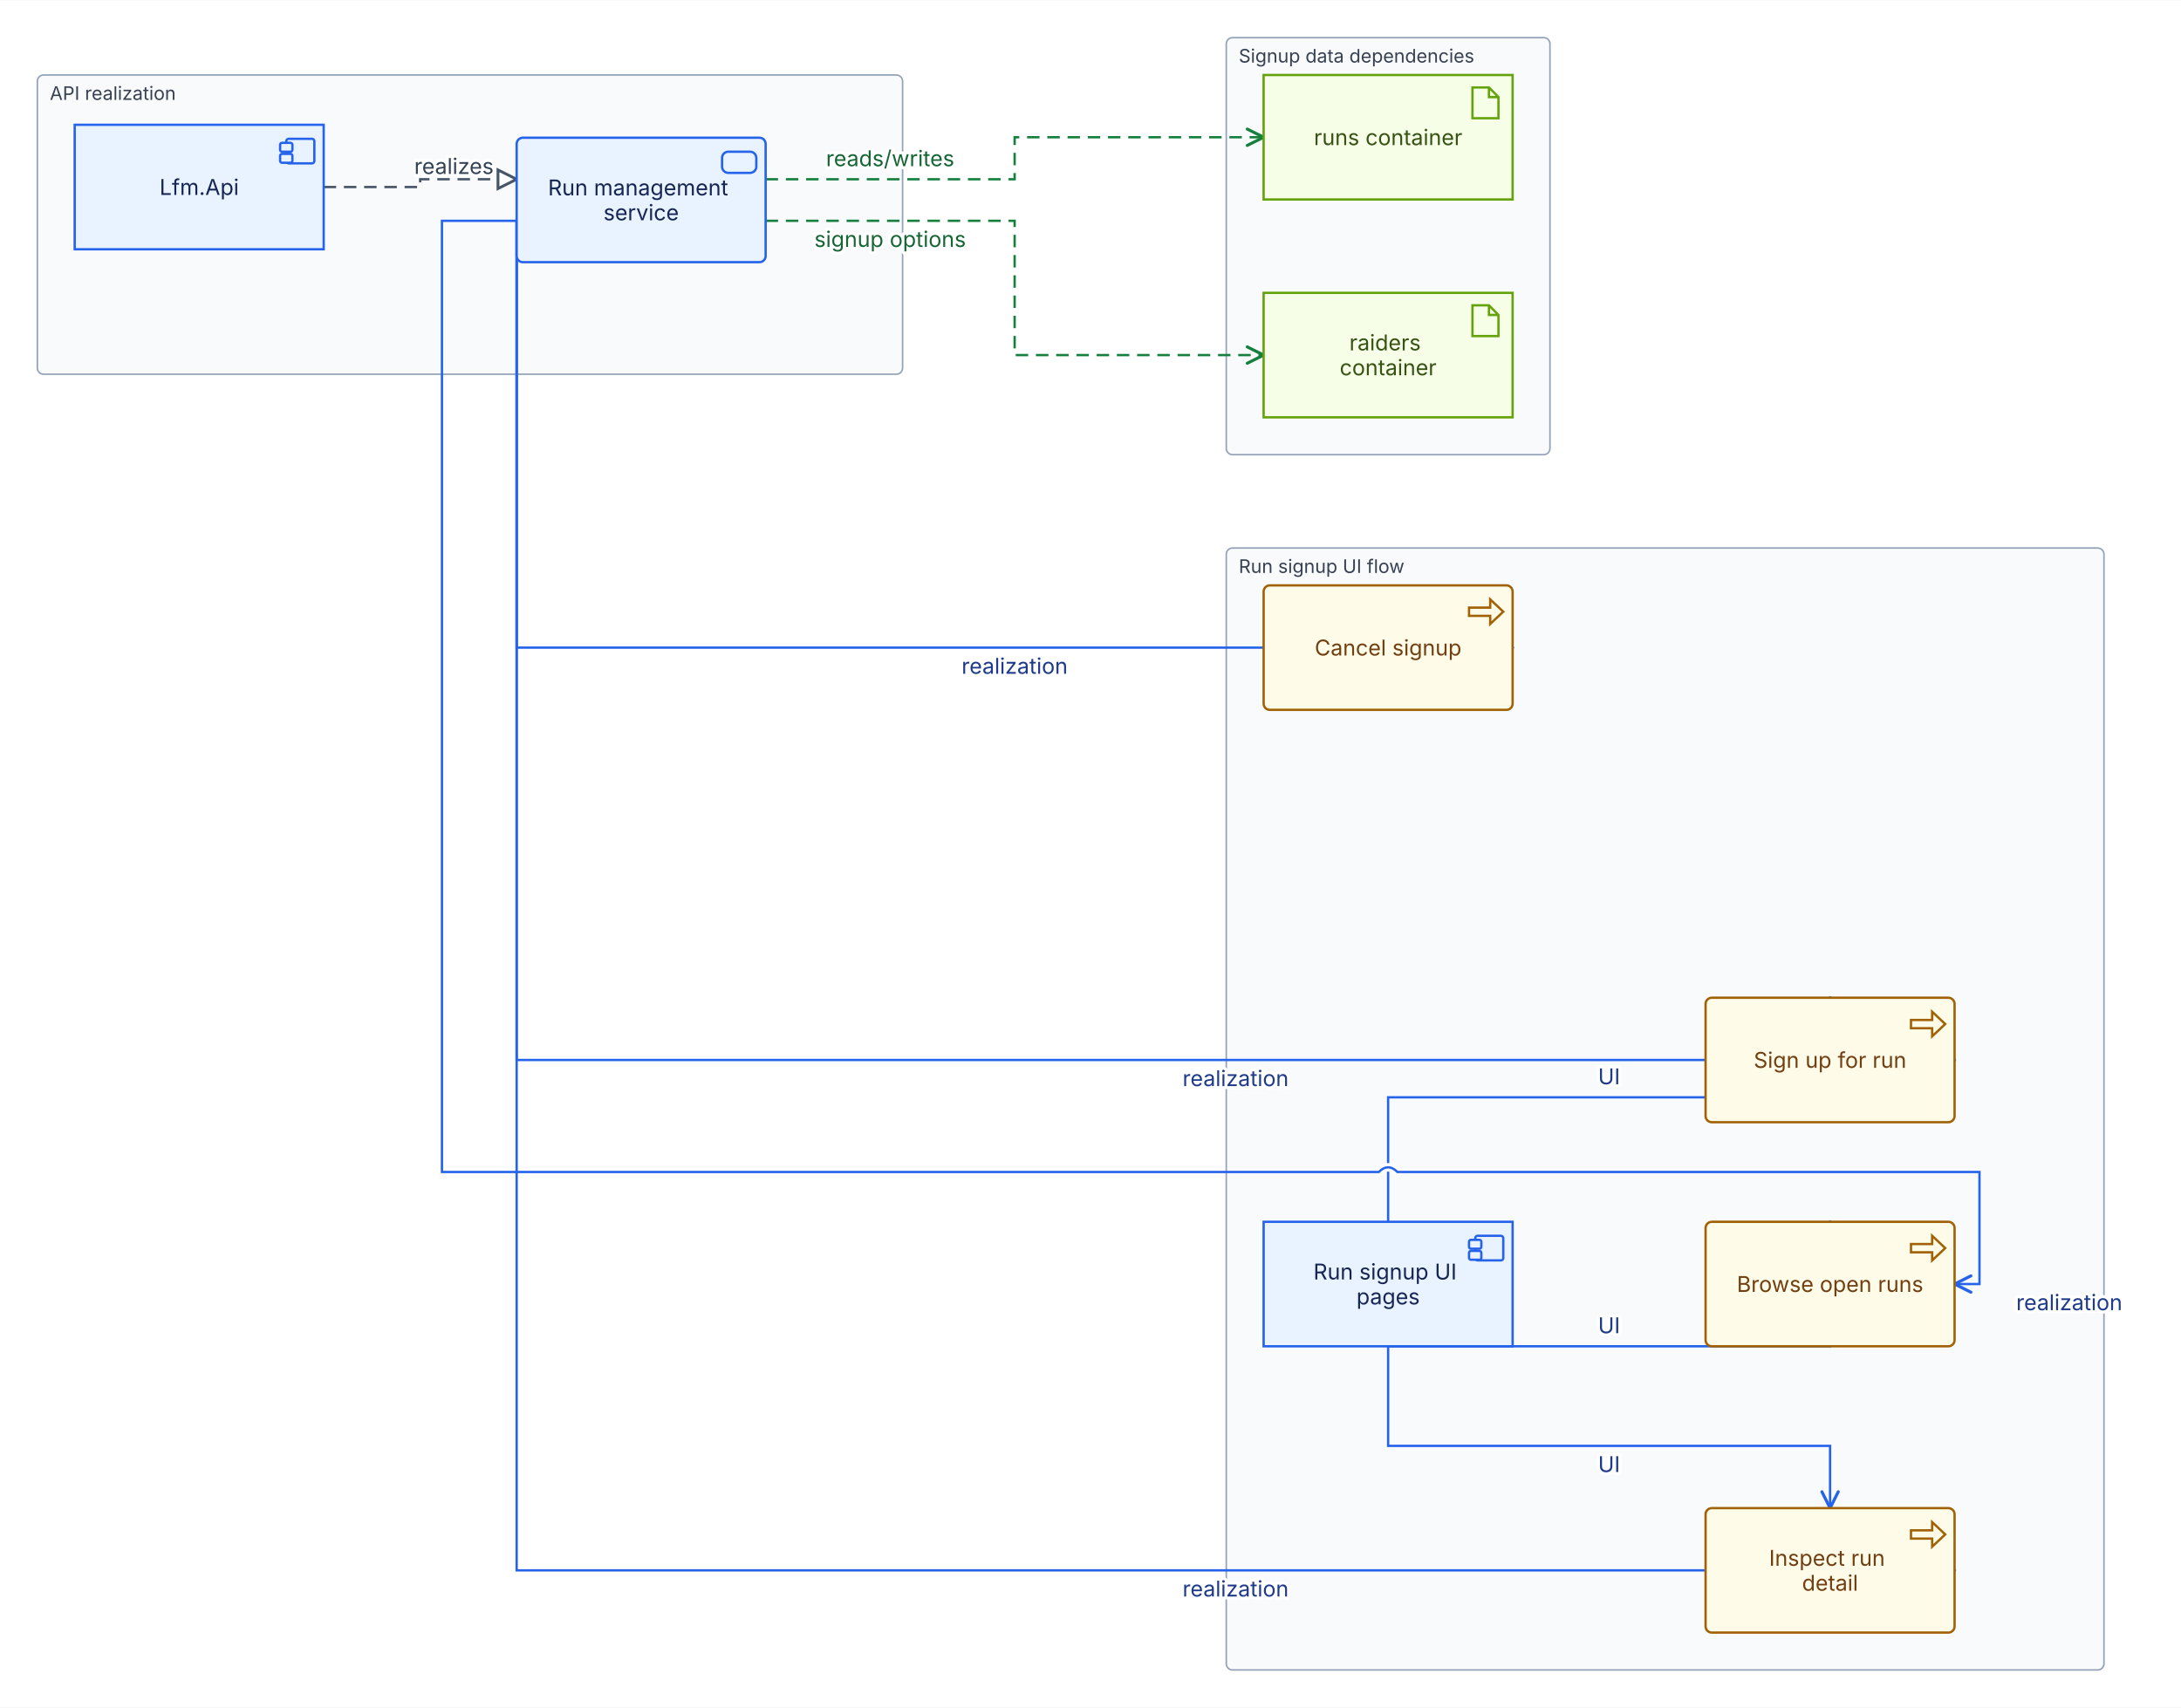
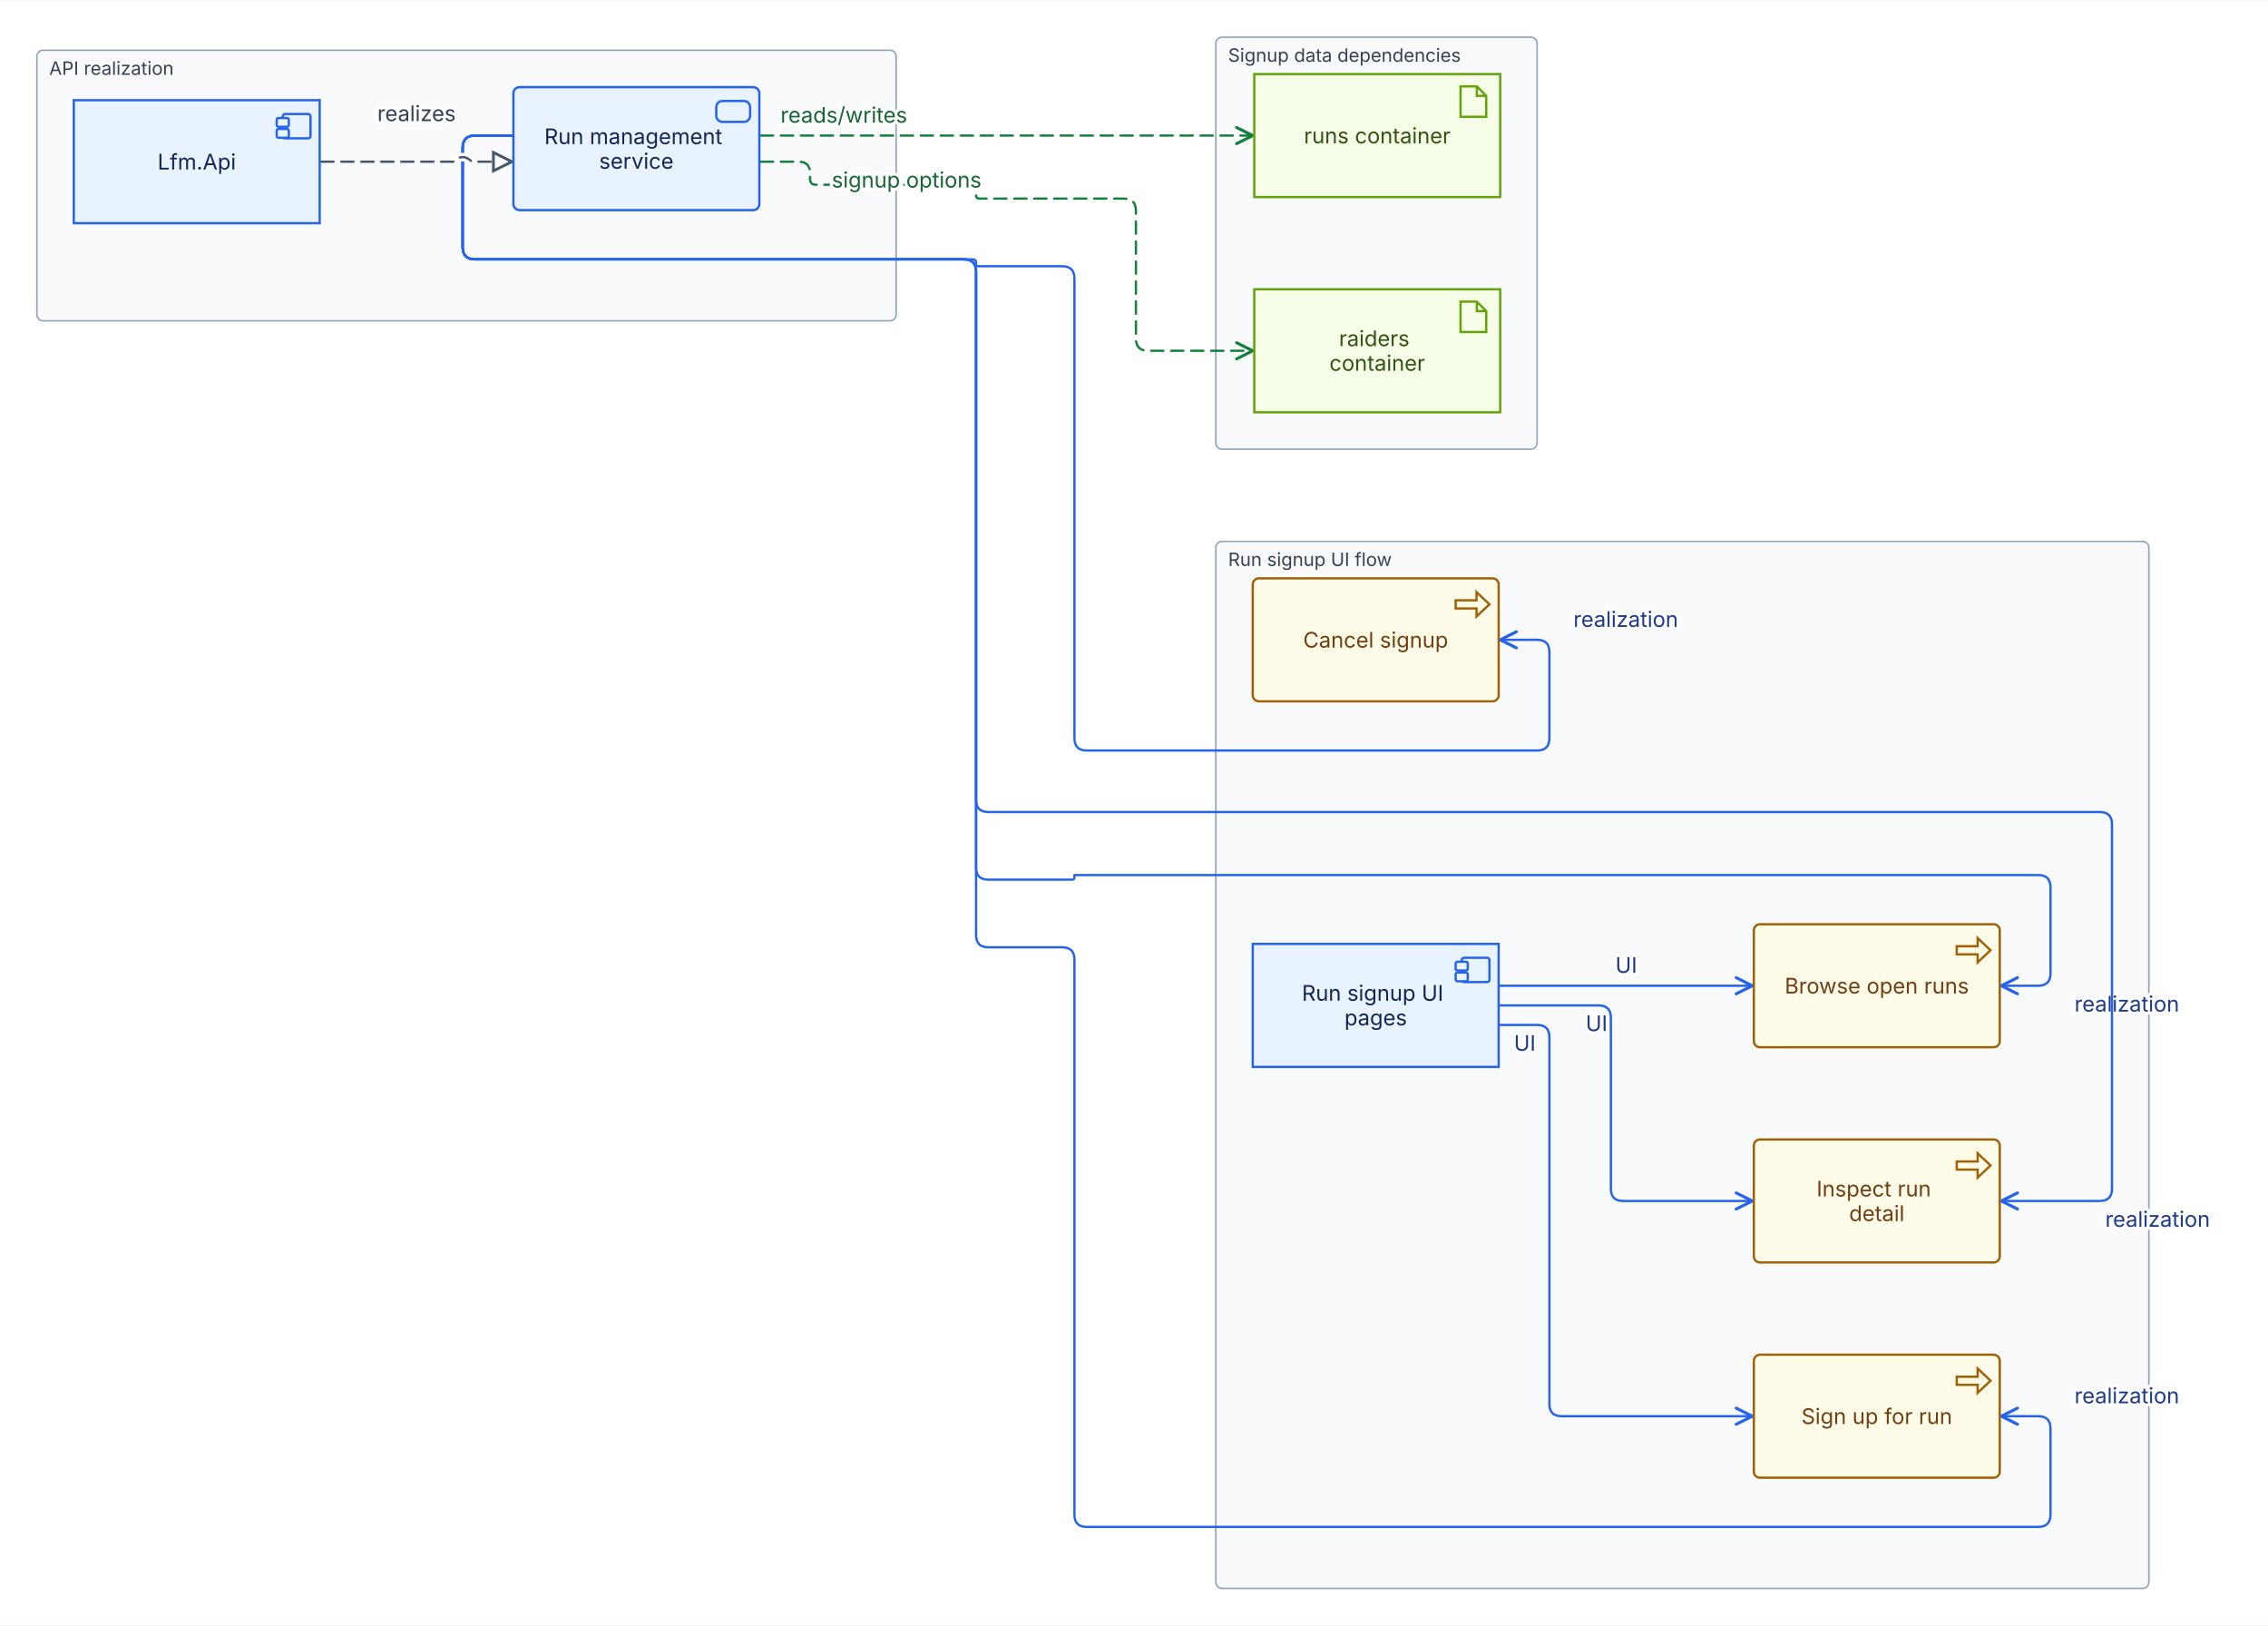
- <svg xmlns="http://www.w3.org/2000/svg" width="1401" height="1097" viewBox="-12.0 -12.0 1401.5 1097.0">
-   <rect x="-12.0" y="-12.0" width="1401.5" height="1097.0" fill="#ffffff" />
+ <svg xmlns="http://www.w3.org/2000/svg" width="1475" height="1057" viewBox="-12.0 -12.0 1475.5 1057.0">
+   <rect x="-12.0" y="-12.0" width="1475.5" height="1057.0" fill="#ffffff" />
  <g font-family="Inter, Arial, sans-serif" font-size="14.0">
    <g data-dediren-group-id="run-signup-realization-ui-flow">
-       <rect x="776.0" y="340.0" width="564.0" height="721.0" rx="4.0" fill="#f8fafc" stroke="#94a3b8" stroke-width="1.0" />
-       <text x="784.0" y="356.0" fill="#374151" font-size="12.0">Run signup UI flow</text>
+       <rect x="779.0" y="340.0" width="607.0" height="681.0" rx="4.0" fill="#f8fafc" stroke="#94a3b8" stroke-width="1.0" />
+       <text x="787.0" y="356.0" fill="#374151" font-size="12.0">Run signup UI flow</text>
    </g>
    <g data-dediren-group-id="run-signup-realization-api-host">
-       <rect x="12.0" y="36.0" width="556.0" height="192.3" rx="4.0" fill="#f8fafc" stroke="#94a3b8" stroke-width="1.0" />
-       <text x="20.0" y="52.0" fill="#374151" font-size="12.0">API realization</text>
+       <rect x="12.0" y="20.5" width="559.0" height="176.0" rx="4.0" fill="#f8fafc" stroke="#94a3b8" stroke-width="1.0" />
+       <text x="20.0" y="36.5" fill="#374151" font-size="12.0">API realization</text>
    </g>
    <g data-dediren-group-id="run-signup-realization-data">
-       <rect x="776.0" y="12.0" width="208.0" height="268.0" rx="4.0" fill="#f8fafc" stroke="#94a3b8" stroke-width="1.0" />
-       <text x="784.0" y="28.0" fill="#374151" font-size="12.0">Signup data dependencies</text>
+       <rect x="779.0" y="12.0" width="209.0" height="268.0" rx="4.0" fill="#f8fafc" stroke="#94a3b8" stroke-width="1.0" />
+       <text x="787.0" y="28.0" fill="#374151" font-size="12.0">Signup data dependencies</text>
    </g>
    <g data-dediren-edge-id="runs-ui-serves-browse">
      <defs>
        <marker id="marker-end-runs-ui-serves-browse" data-dediren-edge-marker-end="open_arrow" markerWidth="9" markerHeight="9" refX="8" refY="4.5" orient="auto" markerUnits="strokeWidth">
          <path d="M 1 1 L 8 4.5 L 1 8" fill="none" stroke="#2563eb" stroke-width="1.3" stroke-linecap="round" stroke-linejoin="round" />
        </marker>
      </defs>
-       <path d="M 880.0 853.0 L 1164.0 853.0 L 1164.0 773.0" fill="none" stroke="#2563eb" stroke-width="1.5" marker-end="url(#marker-end-runs-ui-serves-browse)" />
-       <text x="1022.0" y="844.6" text-anchor="middle" fill="#1e3a8a" stroke="#ffffff" stroke-width="4" stroke-linejoin="round" paint-order="stroke">UI</text>
+       <path d="M 964.0 629.0 L 1128.0 629.0" fill="none" stroke="#2563eb" stroke-width="1.5" stroke-linecap="round" stroke-linejoin="round" marker-end="url(#marker-end-runs-ui-serves-browse)" />
+       <text x="1046.0" y="620.6" text-anchor="middle" fill="#1e3a8a" stroke="#ffffff" stroke-width="4" stroke-linejoin="round" paint-order="stroke">UI</text>
    </g>
    <g data-dediren-edge-id="runs-ui-serves-inspect">
      <defs>
        <marker id="marker-end-runs-ui-serves-inspect" data-dediren-edge-marker-end="open_arrow" markerWidth="9" markerHeight="9" refX="8" refY="4.5" orient="auto" markerUnits="strokeWidth">
          <path d="M 1 1 L 8 4.5 L 1 8" fill="none" stroke="#2563eb" stroke-width="1.3" stroke-linecap="round" stroke-linejoin="round" />
        </marker>
      </defs>
-       <path d="M 880.0 853.0 L 880.0 917.0 L 1164.0 917.0 L 1164.0 957.0" fill="none" stroke="#2563eb" stroke-width="1.5" marker-end="url(#marker-end-runs-ui-serves-inspect)" />
-       <text x="1022.0" y="933.8" text-anchor="middle" fill="#1e3a8a" stroke="#ffffff" stroke-width="4" stroke-linejoin="round" paint-order="stroke">UI</text>
+       <path d="M 964.0 641.8 L 1028.0 641.8 Q 1036.0 641.8 1036.0 649.8 L 1036.0 761.0 Q 1036.0 769.0 1044.0 769.0 L 1128.0 769.0" fill="none" stroke="#2563eb" stroke-width="1.5" stroke-linecap="round" stroke-linejoin="round" marker-end="url(#marker-end-runs-ui-serves-inspect)" />
+       <text x="1026.7" y="658.5" text-anchor="middle" fill="#1e3a8a" stroke="#ffffff" stroke-width="4" stroke-linejoin="round" paint-order="stroke">UI</text>
    </g>
    <g data-dediren-edge-id="runs-ui-serves-signup">
      <defs>
        <marker id="marker-end-runs-ui-serves-signup" data-dediren-edge-marker-end="open_arrow" markerWidth="9" markerHeight="9" refX="8" refY="4.5" orient="auto" markerUnits="strokeWidth">
          <path d="M 1 1 L 8 4.5 L 1 8" fill="none" stroke="#2563eb" stroke-width="1.3" stroke-linecap="round" stroke-linejoin="round" />
        </marker>
      </defs>
-       <path d="M 880.0 853.0 L 880.0 693.0 L 1164.0 693.0 L 1164.0 629.0" fill="none" stroke="#2563eb" stroke-width="1.5" marker-end="url(#marker-end-runs-ui-serves-signup)" />
-       <text x="1022.0" y="684.6" text-anchor="middle" fill="#1e3a8a" stroke="#ffffff" stroke-width="4" stroke-linejoin="round" paint-order="stroke">UI</text>
+       <path d="M 964.0 654.5 L 988.0 654.5 Q 996.0 654.5 996.0 662.5 L 996.0 901.0 Q 996.0 909.0 1004.0 909.0 L 1128.0 909.0" fill="none" stroke="#2563eb" stroke-width="1.5" stroke-linecap="round" stroke-linejoin="round" marker-end="url(#marker-end-runs-ui-serves-signup)" />
+       <text x="980.0" y="671.3" text-anchor="middle" fill="#1e3a8a" stroke="#ffffff" stroke-width="4" stroke-linejoin="round" paint-order="stroke">UI</text>
    </g>
    <g data-dediren-edge-id="run-service-serves-browse">
      <defs>
        <marker id="marker-end-run-service-serves-browse" data-dediren-edge-marker-end="open_arrow" markerWidth="9" markerHeight="9" refX="8" refY="4.5" orient="auto" markerUnits="strokeWidth">
          <path d="M 1 1 L 8 4.5 L 1 8" fill="none" stroke="#2563eb" stroke-width="1.3" stroke-linecap="round" stroke-linejoin="round" />
        </marker>
      </defs>
-       <g data-dediren-line-jump-masks="run-service-serves-browse">
-         <path d="M 874.0 741.0 Q 880.0 735.0 886.0 741.0" fill="none" stroke="#ffffff" stroke-width="5.5" stroke-linecap="round" stroke-linejoin="round" />
-       </g>
-       <path d="M 320.0 129.7 L 272.0 129.7 L 272.0 741.0 L 874.0 741.0 Q 880.0 735.0 886.0 741.0 L 1260.0 741.0 L 1260.0 813.0 L 1244.0 813.0" fill="none" stroke="#2563eb" stroke-width="1.5" marker-end="url(#marker-end-run-service-serves-browse)" />
-       <text x="1317.7" y="829.8" text-anchor="middle" fill="#1e3a8a" stroke="#ffffff" stroke-width="4" stroke-linejoin="round" paint-order="stroke">realization</text>
+       <path d="M 321.0 76.0 L 297.0 76.0 Q 289.0 76.0 289.0 84.0 L 289.0 148.5 Q 289.0 156.5 297.0 156.5 L 402.0 156.5 L 591.0 156.5 L 615.0 156.5 Q 623.0 156.5 623.0 164.5 L 623.0 552.0 Q 623.0 560.0 631.0 560.0 L 685.5 560.0 Q 687.0 560.0 687.0 558.5 L 687.0 557.0 L 759.0 557.0 L 883.5 557.0 L 1068.0 557.0 L 1209.0 557.0 L 1314.0 557.0 Q 1322.0 557.0 1322.0 565.0 L 1322.0 621.0 Q 1322.0 629.0 1314.0 629.0 L 1290.0 629.0" fill="none" stroke="#2563eb" stroke-width="1.5" stroke-linecap="round" stroke-linejoin="round" marker-end="url(#marker-end-run-service-serves-browse)" />
+       <text x="1371.7" y="645.8" text-anchor="middle" fill="#1e3a8a" stroke="#ffffff" stroke-width="4" stroke-linejoin="round" paint-order="stroke">realization</text>
    </g>
    <g data-dediren-edge-id="run-service-serves-inspect">
      <defs>
        <marker id="marker-end-run-service-serves-inspect" data-dediren-edge-marker-end="open_arrow" markerWidth="9" markerHeight="9" refX="8" refY="4.5" orient="auto" markerUnits="strokeWidth">
          <path d="M 1 1 L 8 4.5 L 1 8" fill="none" stroke="#2563eb" stroke-width="1.3" stroke-linecap="round" stroke-linejoin="round" />
        </marker>
      </defs>
-       <path d="M 320.0 129.7 L 320.0 997.0 L 1244.0 997.0" fill="none" stroke="#2563eb" stroke-width="1.5" marker-end="url(#marker-end-run-service-serves-inspect)" />
-       <text x="782.0" y="1013.8" text-anchor="middle" fill="#1e3a8a" stroke="#ffffff" stroke-width="4" stroke-linejoin="round" paint-order="stroke">realization</text>
+       <path d="M 321.0 76.0 L 297.0 76.0 Q 289.0 76.0 289.0 84.0 L 289.0 148.5 Q 289.0 156.5 297.0 156.5 L 402.0 156.5 L 591.0 156.5 L 615.0 156.5 Q 623.0 156.5 623.0 164.5 L 623.0 508.0 Q 623.0 516.0 631.0 516.0 L 759.0 516.0 L 883.5 516.0 L 1068.0 516.0 L 1209.0 516.0 L 1354.0 516.0 Q 1362.0 516.0 1362.0 524.0 L 1362.0 761.0 Q 1362.0 769.0 1354.0 769.0 L 1290.0 769.0" fill="none" stroke="#2563eb" stroke-width="1.5" stroke-linecap="round" stroke-linejoin="round" marker-end="url(#marker-end-run-service-serves-inspect)" />
+       <text x="1391.7" y="785.8" text-anchor="middle" fill="#1e3a8a" stroke="#ffffff" stroke-width="4" stroke-linejoin="round" paint-order="stroke">realization</text>
    </g>
    <g data-dediren-edge-id="run-service-serves-signup">
      <defs>
        <marker id="marker-end-run-service-serves-signup" data-dediren-edge-marker-end="open_arrow" markerWidth="9" markerHeight="9" refX="8" refY="4.5" orient="auto" markerUnits="strokeWidth">
          <path d="M 1 1 L 8 4.5 L 1 8" fill="none" stroke="#2563eb" stroke-width="1.3" stroke-linecap="round" stroke-linejoin="round" />
        </marker>
      </defs>
-       <g data-dediren-line-jump-masks="run-service-serves-signup">
-         <path d="M 1158.0 669.0 Q 1164.0 663.0 1170.0 669.0" fill="none" stroke="#ffffff" stroke-width="5.5" stroke-linecap="round" stroke-linejoin="round" />
-       </g>
-       <path d="M 320.0 129.7 L 320.0 669.0 L 1158.0 669.0 Q 1164.0 663.0 1170.0 669.0 L 1244.0 669.0" fill="none" stroke="#2563eb" stroke-width="1.5" marker-end="url(#marker-end-run-service-serves-signup)" />
-       <text x="782.0" y="685.8" text-anchor="middle" fill="#1e3a8a" stroke="#ffffff" stroke-width="4" stroke-linejoin="round" paint-order="stroke">realization</text>
+       <path d="M 321.0 76.0 L 297.0 76.0 Q 289.0 76.0 289.0 84.0 L 289.0 148.5 Q 289.0 156.5 297.0 156.5 L 402.0 156.5 L 591.0 156.5 L 615.0 156.5 Q 623.0 156.5 623.0 164.5 L 623.0 596.0 Q 623.0 604.0 631.0 604.0 L 679.0 604.0 Q 687.0 604.0 687.0 612.0 L 687.0 973.0 Q 687.0 981.0 695.0 981.0 L 759.0 981.0 L 883.5 981.0 L 1068.0 981.0 L 1209.0 981.0 L 1314.0 981.0 Q 1322.0 981.0 1322.0 973.0 L 1322.0 917.0 Q 1322.0 909.0 1314.0 909.0 L 1290.0 909.0" fill="none" stroke="#2563eb" stroke-width="1.5" stroke-linecap="round" stroke-linejoin="round" marker-end="url(#marker-end-run-service-serves-signup)" />
+       <text x="1371.7" y="900.6" text-anchor="middle" fill="#1e3a8a" stroke="#ffffff" stroke-width="4" stroke-linejoin="round" paint-order="stroke">realization</text>
    </g>
    <g data-dediren-edge-id="run-service-serves-cancel">
      <defs>
        <marker id="marker-end-run-service-serves-cancel" data-dediren-edge-marker-end="open_arrow" markerWidth="9" markerHeight="9" refX="8" refY="4.5" orient="auto" markerUnits="strokeWidth">
          <path d="M 1 1 L 8 4.5 L 1 8" fill="none" stroke="#2563eb" stroke-width="1.3" stroke-linecap="round" stroke-linejoin="round" />
        </marker>
      </defs>
-       <path d="M 320.0 129.7 L 320.0 404.0 L 960.0 404.0" fill="none" stroke="#2563eb" stroke-width="1.5" marker-end="url(#marker-end-run-service-serves-cancel)" />
-       <text x="640.0" y="420.8" text-anchor="middle" fill="#1e3a8a" stroke="#ffffff" stroke-width="4" stroke-linejoin="round" paint-order="stroke">realization</text>
+       <path d="M 321.0 76.0 L 297.0 76.0 Q 289.0 76.0 289.0 84.0 L 289.0 148.5 Q 289.0 156.5 297.0 156.5 L 402.0 156.5 L 591.0 156.5 L 620.8 156.5 Q 623.0 156.5 623.0 158.8 L 623.0 159.9 Q 623.0 161.0 624.1 161.0 L 679.0 161.0 Q 687.0 161.0 687.0 169.0 L 687.0 468.0 Q 687.0 476.0 695.0 476.0 L 759.0 476.0 L 883.5 476.0 L 988.0 476.0 Q 996.0 476.0 996.0 468.0 L 996.0 412.0 Q 996.0 404.0 988.0 404.0 L 964.0 404.0" fill="none" stroke="#2563eb" stroke-width="1.5" stroke-linecap="round" stroke-linejoin="round" marker-end="url(#marker-end-run-service-serves-cancel)" />
+       <text x="1045.7" y="395.6" text-anchor="middle" fill="#1e3a8a" stroke="#ffffff" stroke-width="4" stroke-linejoin="round" paint-order="stroke">realization</text>
    </g>
    <g data-dediren-edge-id="api-realizes-run-service">
      <defs>
        <marker id="marker-end-api-realizes-run-service" data-dediren-edge-marker-end="hollow_triangle" markerWidth="10" markerHeight="10" refX="9" refY="5" orient="auto" markerUnits="strokeWidth">
          <path d="M 1 1 L 9 5 L 1 9 z" fill="#ffffff" stroke="#475569" stroke-width="1.2" />
        </marker>
      </defs>
-       <path d="M 196.0 108.0 L 258.0 108.0 L 258.0 103.0 L 320.0 103.0" fill="none" stroke="#475569" stroke-width="1.5" stroke-dasharray="8 5" marker-end="url(#marker-end-api-realizes-run-service)" />
-       <text x="279.7" y="99.6" text-anchor="middle" fill="#334155" stroke="#ffffff" stroke-width="4" stroke-linejoin="round" paint-order="stroke">realizes</text>
+       <g data-dediren-line-jump-masks="api-realizes-run-service">
+         <path d="M 283.0 93.0 Q 289.0 87.0 295.0 93.0" fill="none" stroke="#ffffff" stroke-width="5.5" stroke-linecap="round" stroke-linejoin="round" />
+       </g>
+       <path d="M 197.0 93.0 L 283.0 93.0 Q 289.0 87.0 295.0 93.0 L 321.0 93.0" fill="none" stroke="#475569" stroke-width="1.5" stroke-linecap="round" stroke-linejoin="round" stroke-dasharray="8 5" marker-end="url(#marker-end-api-realizes-run-service)" />
+       <text x="259.0" y="66.6" text-anchor="middle" fill="#334155" stroke="#ffffff" stroke-width="4" stroke-linejoin="round" paint-order="stroke">realizes</text>
    </g>
    <g data-dediren-edge-id="run-service-accesses-runs">
      <defs>
        <marker id="marker-end-run-service-accesses-runs" data-dediren-edge-marker-end="open_arrow" markerWidth="9" markerHeight="9" refX="8" refY="4.5" orient="auto" markerUnits="strokeWidth">
          <path d="M 1 1 L 8 4.5 L 1 8" fill="none" stroke="#15803d" stroke-width="1.3" stroke-linecap="round" stroke-linejoin="round" />
        </marker>
      </defs>
-       <path d="M 480.0 103.0 L 640.0 103.0 L 640.0 76.0 L 800.0 76.0" fill="none" stroke="#15803d" stroke-width="1.5" stroke-dasharray="8 5" marker-end="url(#marker-end-run-service-accesses-runs)" />
-       <text x="560.0" y="94.6" text-anchor="middle" fill="#166534" stroke="#ffffff" stroke-width="4" stroke-linejoin="round" paint-order="stroke">reads/writes</text>
+       <path d="M 483.0 76.0 L 591.0 76.0 L 759.0 76.0 L 803.0 76.0" fill="none" stroke="#15803d" stroke-width="1.5" stroke-linecap="round" stroke-linejoin="round" stroke-dasharray="8 5" marker-end="url(#marker-end-run-service-accesses-runs)" />
+       <text x="537.0" y="67.6" text-anchor="middle" fill="#166534" stroke="#ffffff" stroke-width="4" stroke-linejoin="round" paint-order="stroke">reads/writes</text>
    </g>
    <g data-dediren-edge-id="run-service-accesses-raiders">
      <defs>
        <marker id="marker-end-run-service-accesses-raiders" data-dediren-edge-marker-end="open_arrow" markerWidth="9" markerHeight="9" refX="8" refY="4.5" orient="auto" markerUnits="strokeWidth">
          <path d="M 1 1 L 8 4.5 L 1 8" fill="none" stroke="#15803d" stroke-width="1.3" stroke-linecap="round" stroke-linejoin="round" />
        </marker>
      </defs>
-       <path d="M 480.0 129.7 L 640.0 129.7 L 640.0 216.0 L 800.0 216.0" fill="none" stroke="#15803d" stroke-width="1.5" stroke-dasharray="8 5" marker-end="url(#marker-end-run-service-accesses-raiders)" />
-       <text x="560.0" y="146.5" text-anchor="middle" fill="#166534" stroke="#ffffff" stroke-width="4" stroke-linejoin="round" paint-order="stroke">signup options</text>
+       <path d="M 483.0 93.0 L 507.5 93.0 Q 515.0 93.0 515.0 100.5 L 515.0 104.2 Q 515.0 108.0 518.8 108.0 L 591.0 108.0 L 618.5 108.0 Q 623.0 108.0 623.0 112.5 L 623.0 114.8 Q 623.0 117.0 625.2 117.0 L 719.0 117.0 Q 727.0 117.0 727.0 125.0 L 727.0 208.0 Q 727.0 216.0 735.0 216.0 L 759.0 216.0 L 803.0 216.0" fill="none" stroke="#15803d" stroke-width="1.5" stroke-linecap="round" stroke-linejoin="round" stroke-dasharray="8 5" marker-end="url(#marker-end-run-service-accesses-raiders)" />
+       <text x="577.8" y="109.8" text-anchor="middle" fill="#166534" stroke="#ffffff" stroke-width="4" stroke-linejoin="round" paint-order="stroke">signup options</text>
    </g>
    <g data-dediren-node-id="browse-open-runs">
-       <rect data-dediren-node-shape="archimate_rounded_rectangle" x="1084.0" y="773.0" width="160.0" height="80.0" rx="4.0" fill="#fefce8" stroke="#a16207" stroke-width="1.5" />
+       <rect data-dediren-node-shape="archimate_rounded_rectangle" x="1129.0" y="589.0" width="160.0" height="80.0" rx="4.0" fill="#fefce8" stroke="#a16207" stroke-width="1.5" />
      <g data-dediren-node-decorator="archimate_business_process" data-dediren-icon-kind="process" data-dediren-icon-size="22">
-         <path data-dediren-icon-part="process-arrow" d="M 1216.0 787.3 L 1229.6 787.3 L 1229.6 782.0 L 1238.0 789.9 L 1229.6 797.8 L 1229.6 792.6 L 1216.0 792.6 Z" fill="#fefce8" stroke="#a16207" stroke-width="1.5" />
+         <path data-dediren-icon-part="process-arrow" d="M 1261.0 603.3 L 1274.6 603.3 L 1274.6 598.0 L 1283.0 605.9 L 1274.6 613.8 L 1274.6 608.6 L 1261.0 608.6 Z" fill="#fefce8" stroke="#a16207" stroke-width="1.5" />
      </g>
-       <text x="1164.0" y="813.0" text-anchor="middle" dominant-baseline="middle" fill="#713f12" font-size="14.0">Browse open runs</text>
+       <text x="1209.0" y="629.0" text-anchor="middle" dominant-baseline="middle" fill="#713f12" font-size="14.0">Browse open runs</text>
    </g>
    <g data-dediren-node-id="inspect-run-detail">
-       <rect data-dediren-node-shape="archimate_rounded_rectangle" x="1084.0" y="957.0" width="160.0" height="80.0" rx="4.0" fill="#fefce8" stroke="#a16207" stroke-width="1.5" />
+       <rect data-dediren-node-shape="archimate_rounded_rectangle" x="1129.0" y="729.0" width="160.0" height="80.0" rx="4.0" fill="#fefce8" stroke="#a16207" stroke-width="1.5" />
      <g data-dediren-node-decorator="archimate_business_process" data-dediren-icon-kind="process" data-dediren-icon-size="22">
-         <path data-dediren-icon-part="process-arrow" d="M 1216.0 971.3 L 1229.6 971.3 L 1229.6 966.0 L 1238.0 973.9 L 1229.6 981.8 L 1229.6 976.6 L 1216.0 976.6 Z" fill="#fefce8" stroke="#a16207" stroke-width="1.5" />
+         <path data-dediren-icon-part="process-arrow" d="M 1261.0 743.3 L 1274.6 743.3 L 1274.6 738.0 L 1283.0 745.9 L 1274.6 753.8 L 1274.6 748.6 L 1261.0 748.6 Z" fill="#fefce8" stroke="#a16207" stroke-width="1.5" />
      </g>
-       <text x="1164.0" y="989.0" text-anchor="middle" dominant-baseline="middle" fill="#713f12" font-size="14.0">
-         <tspan x="1164.0" dy="0">Inspect run</tspan>
-         <tspan x="1164.0" dy="16.0">detail</tspan>
+       <text x="1209.0" y="761.0" text-anchor="middle" dominant-baseline="middle" fill="#713f12" font-size="14.0">
+         <tspan x="1209.0" dy="0">Inspect run</tspan>
+         <tspan x="1209.0" dy="16.0">detail</tspan>
      </text>
    </g>
    <g data-dediren-node-id="sign-up-for-run">
-       <rect data-dediren-node-shape="archimate_rounded_rectangle" x="1084.0" y="629.0" width="160.0" height="80.0" rx="4.0" fill="#fefce8" stroke="#a16207" stroke-width="1.5" />
+       <rect data-dediren-node-shape="archimate_rounded_rectangle" x="1129.0" y="869.0" width="160.0" height="80.0" rx="4.0" fill="#fefce8" stroke="#a16207" stroke-width="1.5" />
      <g data-dediren-node-decorator="archimate_business_process" data-dediren-icon-kind="process" data-dediren-icon-size="22">
-         <path data-dediren-icon-part="process-arrow" d="M 1216.0 643.3 L 1229.6 643.3 L 1229.6 638.0 L 1238.0 645.9 L 1229.6 653.8 L 1229.6 648.6 L 1216.0 648.6 Z" fill="#fefce8" stroke="#a16207" stroke-width="1.5" />
+         <path data-dediren-icon-part="process-arrow" d="M 1261.0 883.3 L 1274.6 883.3 L 1274.6 878.0 L 1283.0 885.9 L 1274.6 893.8 L 1274.6 888.6 L 1261.0 888.6 Z" fill="#fefce8" stroke="#a16207" stroke-width="1.5" />
      </g>
-       <text x="1164.0" y="669.0" text-anchor="middle" dominant-baseline="middle" fill="#713f12" font-size="14.0">Sign up for run</text>
+       <text x="1209.0" y="909.0" text-anchor="middle" dominant-baseline="middle" fill="#713f12" font-size="14.0">Sign up for run</text>
    </g>
    <g data-dediren-node-id="cancel-signup">
-       <rect data-dediren-node-shape="archimate_rounded_rectangle" x="800.0" y="364.0" width="160.0" height="80.0" rx="4.0" fill="#fefce8" stroke="#a16207" stroke-width="1.5" />
+       <rect data-dediren-node-shape="archimate_rounded_rectangle" x="803.0" y="364.0" width="160.0" height="80.0" rx="4.0" fill="#fefce8" stroke="#a16207" stroke-width="1.5" />
      <g data-dediren-node-decorator="archimate_business_process" data-dediren-icon-kind="process" data-dediren-icon-size="22">
-         <path data-dediren-icon-part="process-arrow" d="M 932.0 378.3 L 945.6 378.3 L 945.6 373.0 L 954.0 380.9 L 945.6 388.8 L 945.6 383.6 L 932.0 383.6 Z" fill="#fefce8" stroke="#a16207" stroke-width="1.5" />
+         <path data-dediren-icon-part="process-arrow" d="M 935.0 378.3 L 948.6 378.3 L 948.6 373.0 L 957.0 380.9 L 948.6 388.8 L 948.6 383.6 L 935.0 383.6 Z" fill="#fefce8" stroke="#a16207" stroke-width="1.5" />
      </g>
-       <text x="880.0" y="404.0" text-anchor="middle" dominant-baseline="middle" fill="#713f12" font-size="14.0">Cancel signup</text>
+       <text x="883.0" y="404.0" text-anchor="middle" dominant-baseline="middle" fill="#713f12" font-size="14.0">Cancel signup</text>
    </g>
    <g data-dediren-node-id="runs-ui-entry">
-       <rect data-dediren-node-shape="archimate_rectangle" x="800.0" y="773.0" width="160.0" height="80.0" rx="0" fill="#e8f3ff" stroke="#2563eb" stroke-width="1.5" />
+       <rect data-dediren-node-shape="archimate_rectangle" x="803.0" y="601.8" width="160.0" height="80.0" rx="0" fill="#e8f3ff" stroke="#2563eb" stroke-width="1.5" />
      <g data-dediren-node-decorator="archimate_application_component" data-dediren-icon-kind="component" data-dediren-icon-size="22">
-         <rect x="936.0" y="782.0" width="18.0" height="15.8" rx="1.5" fill="#e8f3ff" stroke="#2563eb" stroke-width="1.5" />
-         <rect x="932.0" y="784.6" width="7.9" height="5.7" rx="1.2" fill="#e8f3ff" stroke="#2563eb" stroke-width="1.5" />
-         <rect x="932.0" y="791.7" width="7.9" height="5.7" rx="1.2" fill="#e8f3ff" stroke="#2563eb" stroke-width="1.5" />
+         <rect x="939.0" y="610.8" width="18.0" height="15.8" rx="1.5" fill="#e8f3ff" stroke="#2563eb" stroke-width="1.5" />
+         <rect x="935.0" y="613.4" width="7.9" height="5.7" rx="1.2" fill="#e8f3ff" stroke="#2563eb" stroke-width="1.5" />
+         <rect x="935.0" y="620.4" width="7.9" height="5.7" rx="1.2" fill="#e8f3ff" stroke="#2563eb" stroke-width="1.5" />
      </g>
-       <text x="880.0" y="805.0" text-anchor="middle" dominant-baseline="middle" fill="#172554" font-size="14.0">
-         <tspan x="880.0" dy="0">Run signup UI</tspan>
-         <tspan x="880.0" dy="16.0">pages</tspan>
+       <text x="883.0" y="633.7" text-anchor="middle" dominant-baseline="middle" fill="#172554" font-size="14.0">
+         <tspan x="883.0" dy="0">Run signup UI</tspan>
+         <tspan x="883.0" dy="16.0">pages</tspan>
      </text>
    </g>
    <g data-dediren-node-id="run-management-service">
-       <rect data-dediren-node-shape="archimate_rounded_rectangle" x="320.0" y="76.3" width="160.0" height="80.0" rx="4.0" fill="#e8f3ff" stroke="#2563eb" stroke-width="1.5" />
+       <rect data-dediren-node-shape="archimate_rounded_rectangle" x="322.0" y="44.5" width="160.0" height="80.0" rx="4.0" fill="#e8f3ff" stroke="#2563eb" stroke-width="1.5" />
      <g data-dediren-node-decorator="archimate_application_service" data-dediren-icon-kind="service" data-dediren-icon-size="22">
-         <rect x="452.0" y="85.3" width="22.0" height="13.6" rx="4.0" fill="#e8f3ff" stroke="#2563eb" stroke-width="1.5" />
+         <rect x="454.0" y="53.5" width="22.0" height="13.6" rx="4.0" fill="#e8f3ff" stroke="#2563eb" stroke-width="1.5" />
      </g>
-       <text x="400.0" y="108.3" text-anchor="middle" dominant-baseline="middle" fill="#172554" font-size="14.0">
-         <tspan x="400.0" dy="0">Run management</tspan>
-         <tspan x="400.0" dy="16.0">service</tspan>
+       <text x="402.0" y="76.5" text-anchor="middle" dominant-baseline="middle" fill="#172554" font-size="14.0">
+         <tspan x="402.0" dy="0">Run management</tspan>
+         <tspan x="402.0" dy="16.0">service</tspan>
      </text>
    </g>
    <g data-dediren-node-id="lfm-api">
-       <rect data-dediren-node-shape="archimate_rectangle" x="36.0" y="68.0" width="160.0" height="80.0" rx="0" fill="#e8f3ff" stroke="#2563eb" stroke-width="1.5" />
+       <rect data-dediren-node-shape="archimate_rectangle" x="36.0" y="53.0" width="160.0" height="80.0" rx="0" fill="#e8f3ff" stroke="#2563eb" stroke-width="1.5" />
      <g data-dediren-node-decorator="archimate_application_component" data-dediren-icon-kind="component" data-dediren-icon-size="22">
-         <rect x="172.0" y="77.0" width="18.0" height="15.8" rx="1.5" fill="#e8f3ff" stroke="#2563eb" stroke-width="1.5" />
-         <rect x="168.0" y="79.6" width="7.9" height="5.7" rx="1.2" fill="#e8f3ff" stroke="#2563eb" stroke-width="1.5" />
-         <rect x="168.0" y="86.7" width="7.9" height="5.7" rx="1.2" fill="#e8f3ff" stroke="#2563eb" stroke-width="1.5" />
+         <rect x="172.0" y="62.0" width="18.0" height="15.8" rx="1.5" fill="#e8f3ff" stroke="#2563eb" stroke-width="1.5" />
+         <rect x="168.0" y="64.6" width="7.9" height="5.7" rx="1.2" fill="#e8f3ff" stroke="#2563eb" stroke-width="1.5" />
+         <rect x="168.0" y="71.7" width="7.9" height="5.7" rx="1.2" fill="#e8f3ff" stroke="#2563eb" stroke-width="1.5" />
      </g>
-       <text x="116.0" y="108.0" text-anchor="middle" dominant-baseline="middle" fill="#172554" font-size="14.0">Lfm.Api</text>
+       <text x="116.0" y="93.0" text-anchor="middle" dominant-baseline="middle" fill="#172554" font-size="14.0">Lfm.Api</text>
    </g>
    <g data-dediren-node-id="cosmos-runs">
-       <rect data-dediren-node-shape="archimate_rectangle" x="800.0" y="36.0" width="160.0" height="80.0" rx="0" fill="#f7fee7" stroke="#65a30d" stroke-width="1.5" />
+       <rect data-dediren-node-shape="archimate_rectangle" x="804.0" y="36.0" width="160.0" height="80.0" rx="0" fill="#f7fee7" stroke="#65a30d" stroke-width="1.5" />
      <g data-dediren-node-decorator="archimate_artifact" data-dediren-icon-kind="artifact" data-dediren-icon-size="22">
-         <path data-dediren-icon-part="artifact-document" d="M 934.2 44.0 L 944.8 44.0 L 950.9 50.2 L 950.9 63.8 L 934.2 63.8 Z M 944.8 44.0 L 944.8 50.2 L 950.9 50.2" fill="#f7fee7" stroke="#65a30d" stroke-width="1.5" />
+         <path data-dediren-icon-part="artifact-document" d="M 938.2 44.0 L 948.8 44.0 L 954.9 50.2 L 954.9 63.8 L 938.2 63.8 Z M 948.8 44.0 L 948.8 50.2 L 954.9 50.2" fill="#f7fee7" stroke="#65a30d" stroke-width="1.5" />
      </g>
-       <text x="880.0" y="76.0" text-anchor="middle" dominant-baseline="middle" fill="#365314" font-size="14.0">runs container</text>
+       <text x="884.0" y="76.0" text-anchor="middle" dominant-baseline="middle" fill="#365314" font-size="14.0">runs container</text>
    </g>
    <g data-dediren-node-id="cosmos-raiders">
-       <rect data-dediren-node-shape="archimate_rectangle" x="800.0" y="176.0" width="160.0" height="80.0" rx="0" fill="#f7fee7" stroke="#65a30d" stroke-width="1.5" />
+       <rect data-dediren-node-shape="archimate_rectangle" x="804.0" y="176.0" width="160.0" height="80.0" rx="0" fill="#f7fee7" stroke="#65a30d" stroke-width="1.5" />
      <g data-dediren-node-decorator="archimate_artifact" data-dediren-icon-kind="artifact" data-dediren-icon-size="22">
-         <path data-dediren-icon-part="artifact-document" d="M 934.2 184.0 L 944.8 184.0 L 950.9 190.2 L 950.9 203.8 L 934.2 203.8 Z M 944.8 184.0 L 944.8 190.2 L 950.9 190.2" fill="#f7fee7" stroke="#65a30d" stroke-width="1.5" />
+         <path data-dediren-icon-part="artifact-document" d="M 938.2 184.0 L 948.8 184.0 L 954.9 190.2 L 954.9 203.8 L 938.2 203.8 Z M 948.8 184.0 L 948.8 190.2 L 954.9 190.2" fill="#f7fee7" stroke="#65a30d" stroke-width="1.5" />
      </g>
-       <text x="880.0" y="207.9" text-anchor="middle" dominant-baseline="middle" fill="#365314" font-size="14.0">
-         <tspan x="880.0" dy="0">raiders</tspan>
-         <tspan x="880.0" dy="16.0">container</tspan>
+       <text x="884.0" y="207.9" text-anchor="middle" dominant-baseline="middle" fill="#365314" font-size="14.0">
+         <tspan x="884.0" dy="0">raiders</tspan>
+         <tspan x="884.0" dy="16.0">container</tspan>
      </text>
    </g>
  </g>
</svg>
